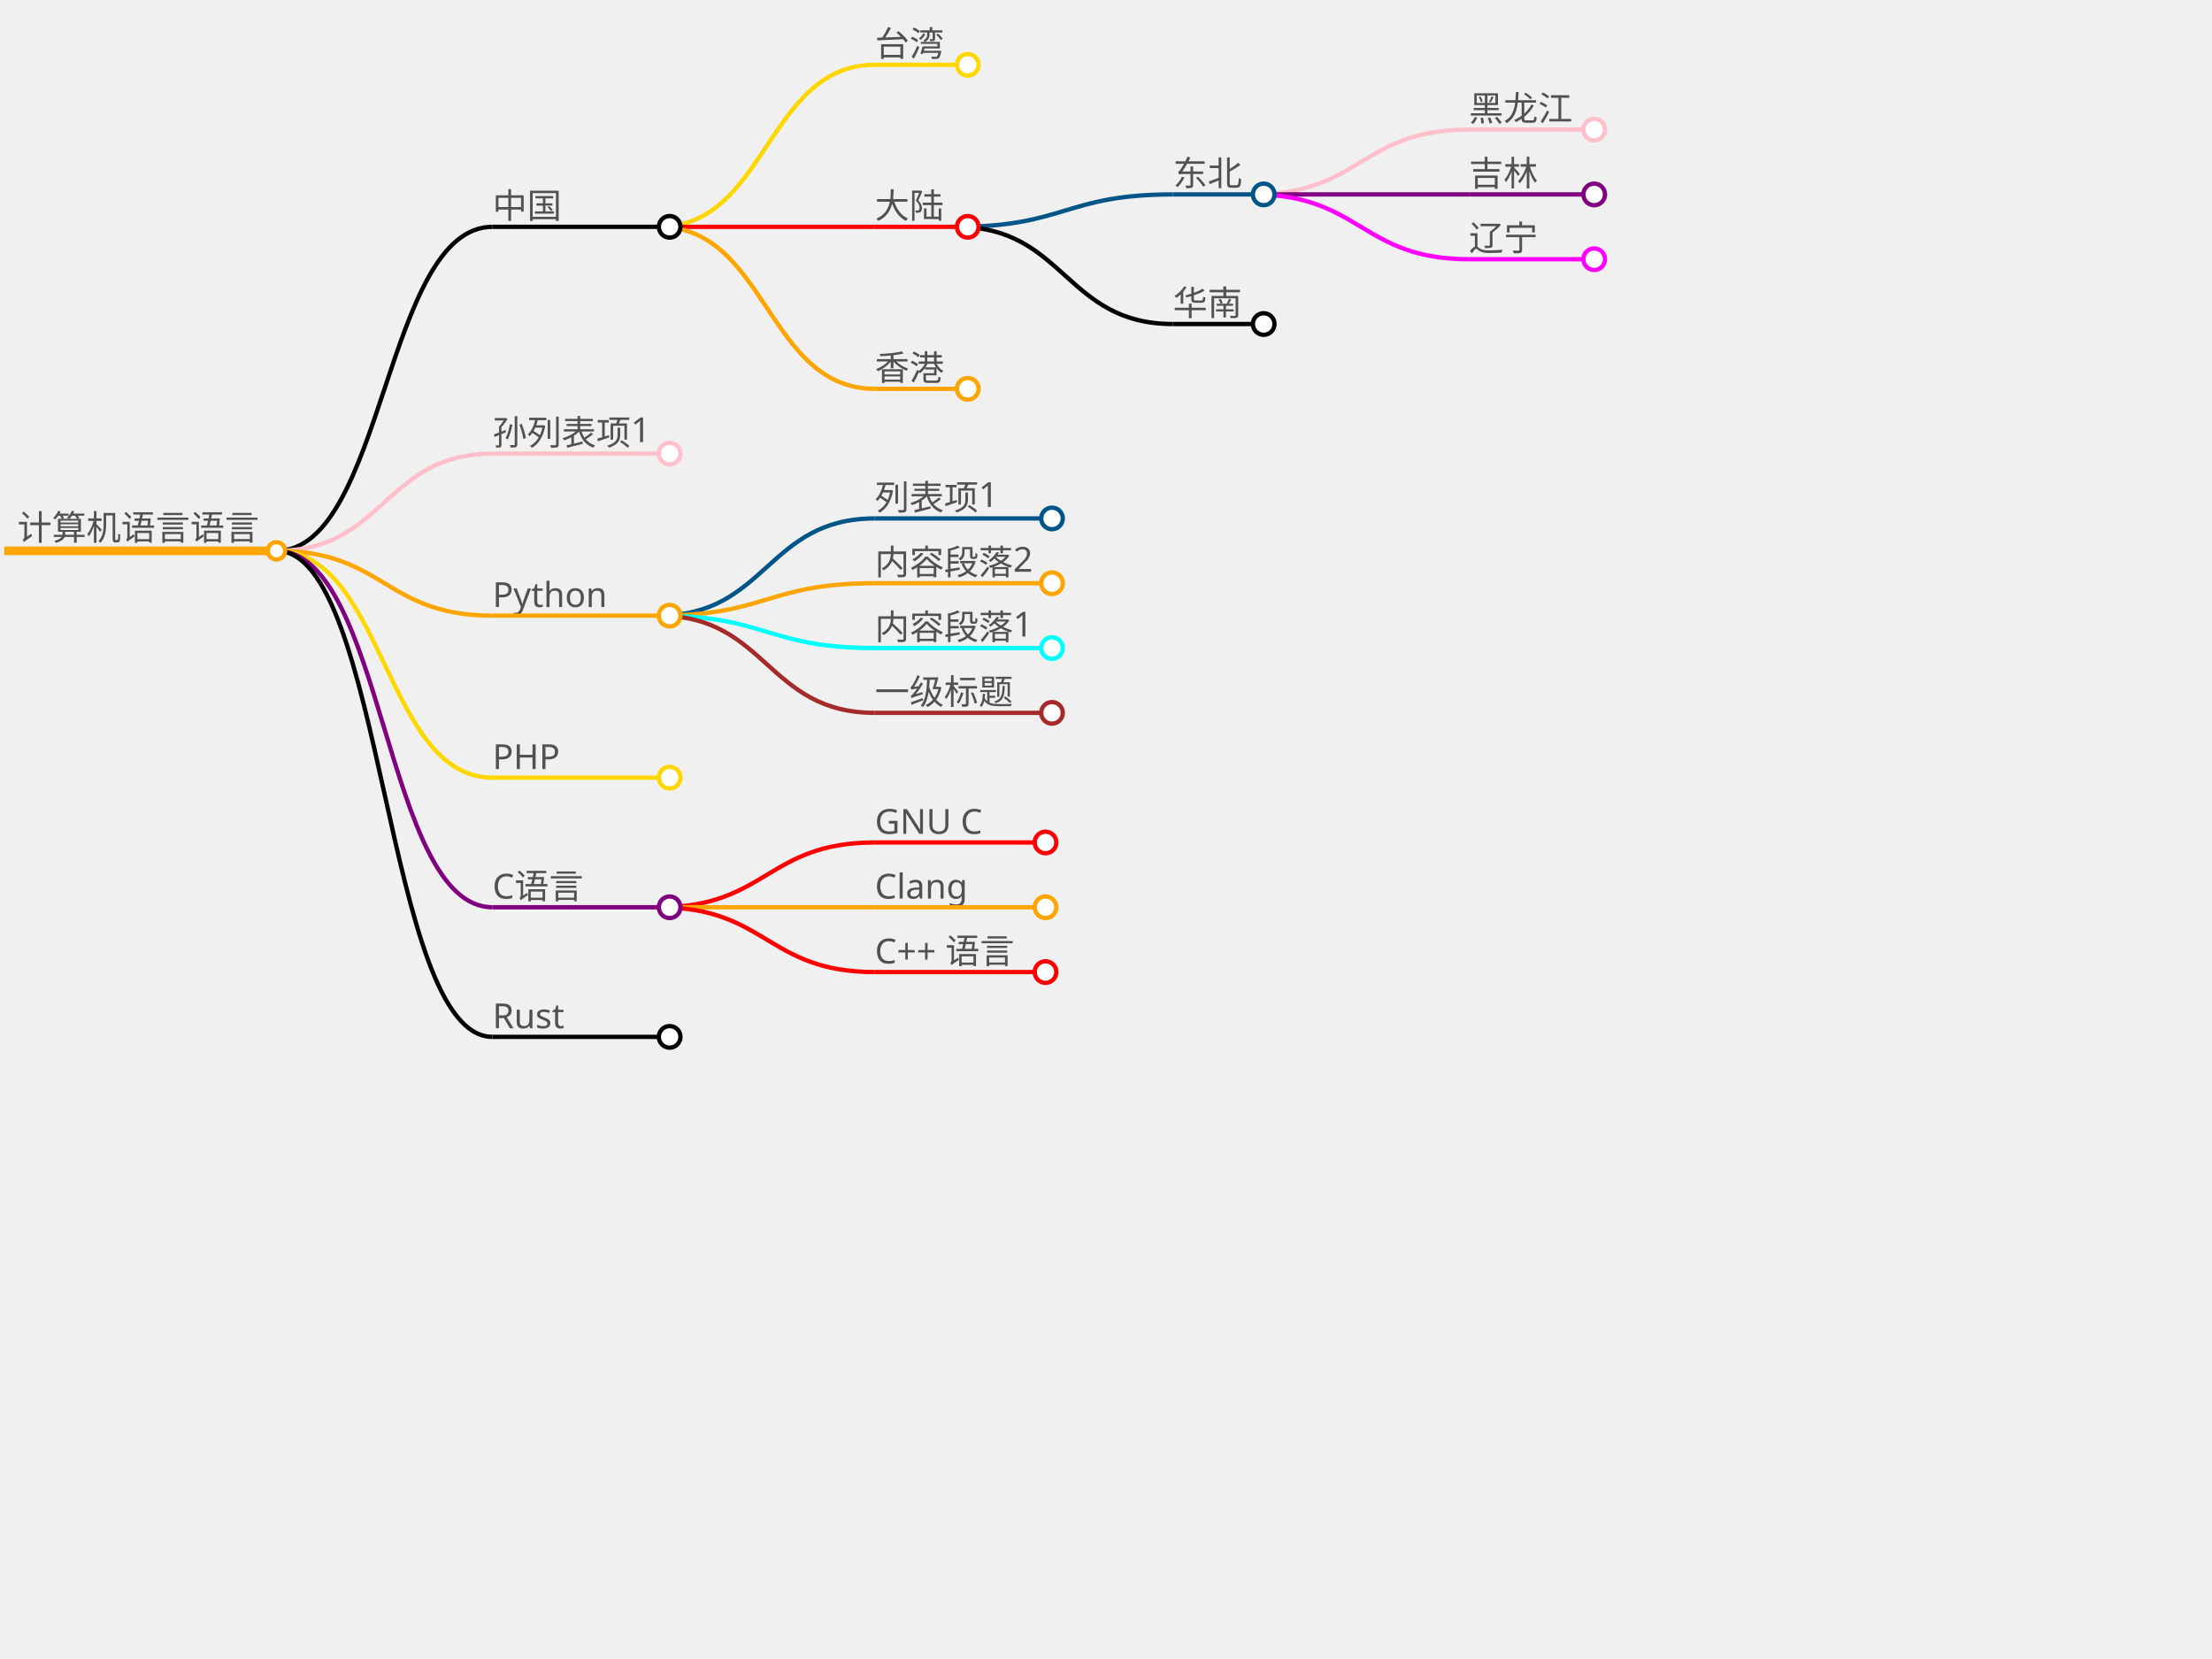
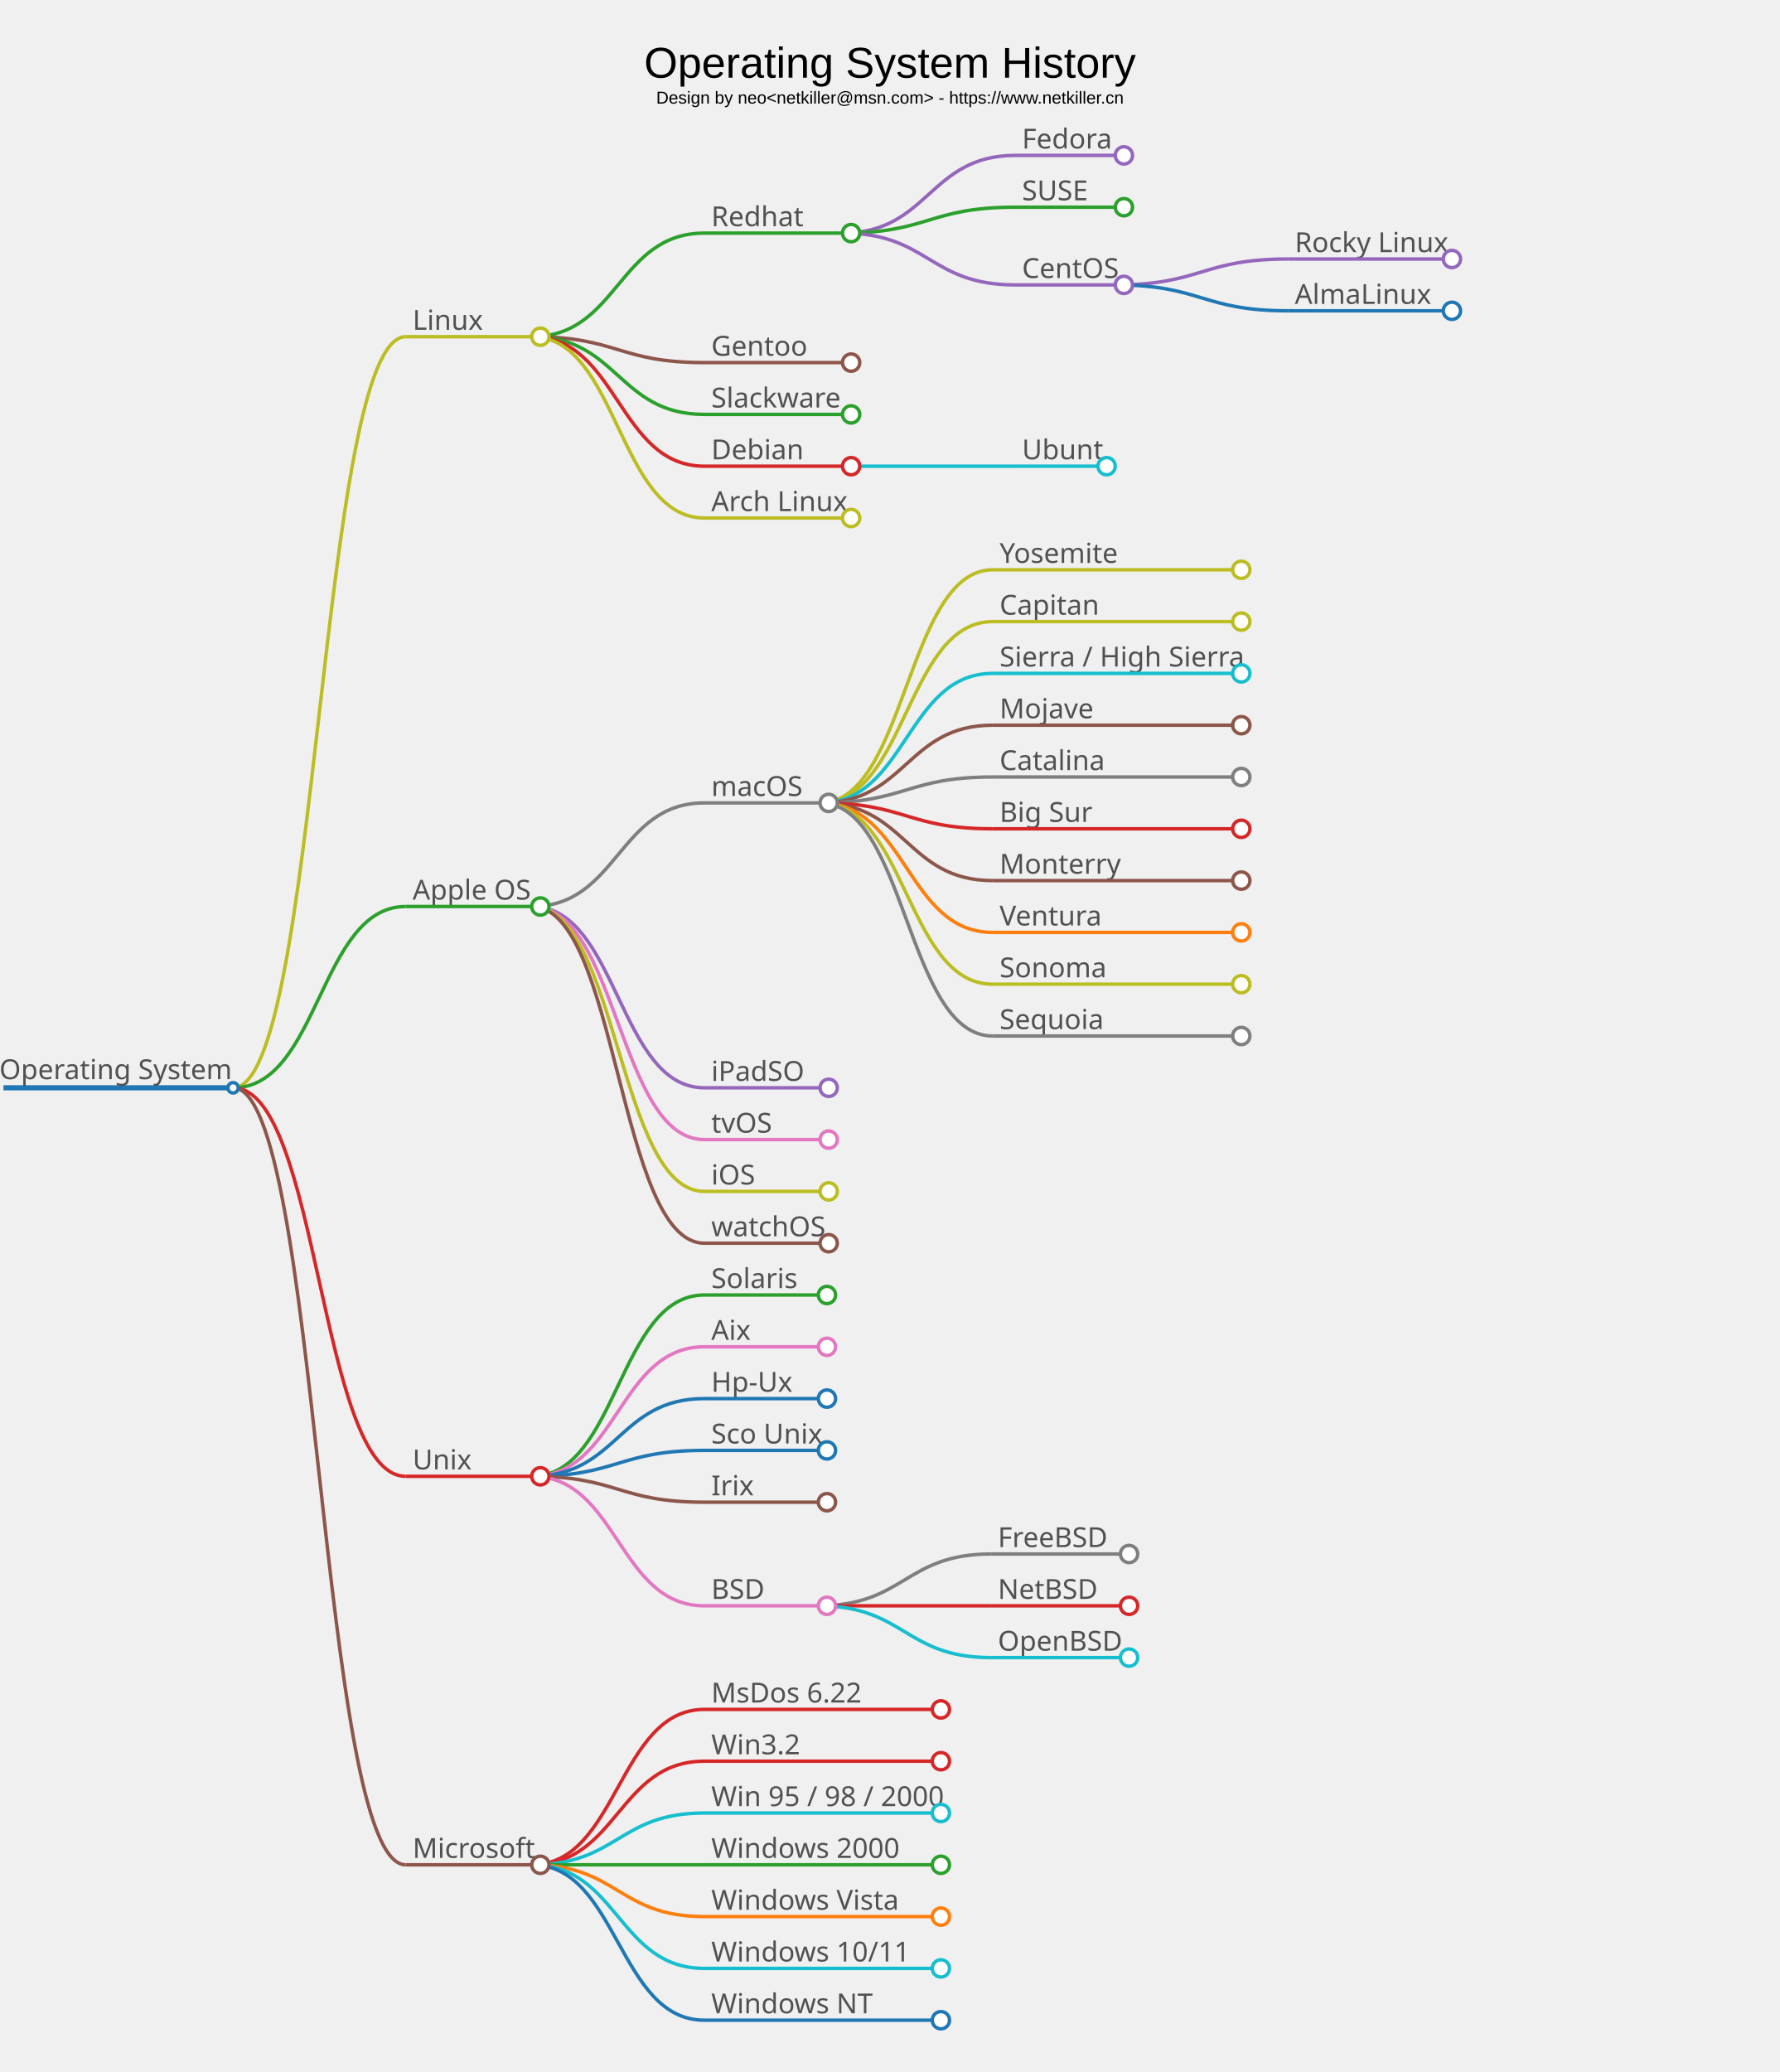
- <svg xmlns="http://www.w3.org/2000/svg" baseProfile="tiny" height="768" version="1.2" width="1024">
+ <svg xmlns="http://www.w3.org/2000/svg" baseProfile="tiny" height="1200" version="1.2" width="1031">
  <defs />
-   <path d="M580,90 C630.0,90 630.0,60 680,60" fill="none" stroke="pink" stroke-width="2" />
-   <text fill="#515151" font-family="Songti" font-size="16" text-anchor="start" x="680" y="56">黑龙江</text>
-   <line stroke="pink" stroke-width="2" x1="680" x2="738" y1="60" y2="60" />
-   <circle cx="738" cy="60" fill="white" r="5" stroke="pink" stroke-width="2" />
-   <path d="M580,90 C630.0,90 630.0,90 680,90" fill="none" stroke="purple" stroke-width="2" />
-   <text fill="#515151" font-family="Songti" font-size="16" text-anchor="start" x="680" y="86">吉林</text>
-   <line stroke="purple" stroke-width="2" x1="680" x2="738" y1="90" y2="90" />
-   <circle cx="738" cy="90" fill="white" r="5" stroke="purple" stroke-width="2" />
-   <path d="M580,90 C630.0,90 630.0,120 680,120" fill="none" stroke="magenta" stroke-width="2" />
-   <text fill="#515151" font-family="Songti" font-size="16" text-anchor="start" x="680" y="116">辽宁</text>
-   <line stroke="magenta" stroke-width="2" x1="680" x2="738" y1="120" y2="120" />
-   <circle cx="738" cy="120" fill="white" r="5" stroke="magenta" stroke-width="2" />
-   <path d="M443,105 C493.0,105 493.0,90 543,90" fill="none" stroke="#005588" stroke-width="2" />
-   <text fill="#515151" font-family="Songti" font-size="16" text-anchor="start" x="543" y="86">东北</text>
-   <line stroke="#005588" stroke-width="2" x1="543" x2="585" y1="90" y2="90" />
-   <circle cx="585" cy="90" fill="white" r="5" stroke="#005588" stroke-width="2" />
-   <path d="M443,105 C493.0,105 493.0,150 543,150" fill="none" stroke="black" stroke-width="2" />
-   <text fill="#515151" font-family="Songti" font-size="16" text-anchor="start" x="543" y="146">华南</text>
-   <line stroke="black" stroke-width="2" x1="543" x2="585" y1="150" y2="150" />
-   <circle cx="585" cy="150" fill="white" r="5" stroke="black" stroke-width="2" />
-   <path d="M305,105 C355.0,105 355.0,30 405,30" fill="none" stroke="gold" stroke-width="2" />
-   <text fill="#515151" font-family="Songti" font-size="16" text-anchor="start" x="405" y="26">台湾</text>
-   <line stroke="gold" stroke-width="2" x1="405" x2="448" y1="30" y2="30" />
-   <circle cx="448" cy="30" fill="white" r="5" stroke="gold" stroke-width="2" />
-   <path d="M305,105 C355.0,105 355.0,105 405,105" fill="none" stroke="red" stroke-width="2" />
-   <text fill="#515151" font-family="Songti" font-size="16" text-anchor="start" x="405" y="101">大陆</text>
-   <line stroke="red" stroke-width="2" x1="405" x2="448" y1="105" y2="105" />
-   <circle cx="448" cy="105" fill="white" r="5" stroke="red" stroke-width="2" />
-   <path d="M305,105 C355.0,105 355.0,180 405,180" fill="none" stroke="orange" stroke-width="2" />
-   <text fill="#515151" font-family="Songti" font-size="16" text-anchor="start" x="405" y="176">香港</text>
-   <line stroke="orange" stroke-width="2" x1="405" x2="448" y1="180" y2="180" />
-   <circle cx="448" cy="180" fill="white" r="5" stroke="orange" stroke-width="2" />
-   <path d="M305,285 C355.0,285 355.0,240 405,240" fill="none" stroke="#005588" stroke-width="2" />
-   <text fill="#515151" font-family="Songti" font-size="16" text-anchor="start" x="405" y="236">列表项1</text>
-   <line stroke="#005588" stroke-width="2" x1="405" x2="487" y1="240" y2="240" />
-   <circle cx="487" cy="240" fill="white" r="5" stroke="#005588" stroke-width="2" />
-   <path d="M305,285 C355.0,285 355.0,270 405,270" fill="none" stroke="orange" stroke-width="2" />
-   <text fill="#515151" font-family="Songti" font-size="16" text-anchor="start" x="405" y="266">内容段落2</text>
-   <line stroke="orange" stroke-width="2" x1="405" x2="487" y1="270" y2="270" />
-   <circle cx="487" cy="270" fill="white" r="5" stroke="orange" stroke-width="2" />
-   <path d="M305,285 C355.0,285 355.0,300 405,300" fill="none" stroke="cyan" stroke-width="2" />
-   <text fill="#515151" font-family="Songti" font-size="16" text-anchor="start" x="405" y="296">内容段落1</text>
-   <line stroke="cyan" stroke-width="2" x1="405" x2="487" y1="300" y2="300" />
-   <circle cx="487" cy="300" fill="white" r="5" stroke="cyan" stroke-width="2" />
-   <path d="M305,285 C355.0,285 355.0,330 405,330" fill="none" stroke="brown" stroke-width="2" />
-   <text fill="#515151" font-family="Songti" font-size="16" text-anchor="start" x="405" y="326">一级标题</text>
-   <line stroke="brown" stroke-width="2" x1="405" x2="487" y1="330" y2="330" />
-   <circle cx="487" cy="330" fill="white" r="5" stroke="brown" stroke-width="2" />
-   <path d="M305,420 C355.0,420 355.0,390 405,390" fill="none" stroke="red" stroke-width="2" />
-   <text fill="#515151" font-family="Songti" font-size="16" text-anchor="start" x="405" y="386">GNU C</text>
-   <line stroke="red" stroke-width="2" x1="405" x2="484" y1="390" y2="390" />
-   <circle cx="484" cy="390" fill="white" r="5" stroke="red" stroke-width="2" />
-   <path d="M305,420 C355.0,420 355.0,420 405,420" fill="none" stroke="orange" stroke-width="2" />
-   <text fill="#515151" font-family="Songti" font-size="16" text-anchor="start" x="405" y="416">Clang</text>
-   <line stroke="orange" stroke-width="2" x1="405" x2="484" y1="420" y2="420" />
-   <circle cx="484" cy="420" fill="white" r="5" stroke="orange" stroke-width="2" />
-   <path d="M305,420 C355.0,420 355.0,450 405,450" fill="none" stroke="red" stroke-width="2" />
-   <text fill="#515151" font-family="Songti" font-size="16" text-anchor="start" x="405" y="446">C++ 语言</text>
-   <line stroke="red" stroke-width="2" x1="405" x2="484" y1="450" y2="450" />
-   <circle cx="484" cy="450" fill="white" r="5" stroke="red" stroke-width="2" />
-   <path d="M128,255 C178.0,255 178.0,105 228,105" fill="none" stroke="black" stroke-width="2" />
-   <text fill="#515151" font-family="Songti" font-size="16" text-anchor="start" x="228" y="101">中国</text>
-   <line stroke="black" stroke-width="2" x1="228" x2="310" y1="105" y2="105" />
-   <circle cx="310" cy="105" fill="white" r="5" stroke="black" stroke-width="2" />
-   <path d="M128,255 C178.0,255 178.0,210 228,210" fill="none" stroke="pink" stroke-width="2" />
-   <text fill="#515151" font-family="Songti" font-size="16" text-anchor="start" x="228" y="206">孙列表项1</text>
-   <line stroke="pink" stroke-width="2" x1="228" x2="310" y1="210" y2="210" />
-   <circle cx="310" cy="210" fill="white" r="5" stroke="pink" stroke-width="2" />
-   <path d="M128,255 C178.0,255 178.0,285 228,285" fill="none" stroke="orange" stroke-width="2" />
-   <text fill="#515151" font-family="Songti" font-size="16" text-anchor="start" x="228" y="281">Python</text>
-   <line stroke="orange" stroke-width="2" x1="228" x2="310" y1="285" y2="285" />
-   <circle cx="310" cy="285" fill="white" r="5" stroke="orange" stroke-width="2" />
-   <path d="M128,255 C178.0,255 178.0,360 228,360" fill="none" stroke="gold" stroke-width="2" />
-   <text fill="#515151" font-family="Songti" font-size="16" text-anchor="start" x="228" y="356">PHP</text>
-   <line stroke="gold" stroke-width="2" x1="228" x2="310" y1="360" y2="360" />
-   <circle cx="310" cy="360" fill="white" r="5" stroke="gold" stroke-width="2" />
-   <path d="M128,255 C178.0,255 178.0,420 228,420" fill="none" stroke="purple" stroke-width="2" />
-   <text fill="#515151" font-family="Songti" font-size="16" text-anchor="start" x="228" y="416">C语言</text>
-   <line stroke="purple" stroke-width="2" x1="228" x2="310" y1="420" y2="420" />
-   <circle cx="310" cy="420" fill="white" r="5" stroke="purple" stroke-width="2" />
-   <path d="M128,255 C178.0,255 178.0,480 228,480" fill="none" stroke="black" stroke-width="2" />
-   <text fill="#515151" font-family="Songti" font-size="16" text-anchor="start" x="228" y="476">Rust</text>
-   <line stroke="black" stroke-width="2" x1="228" x2="310" y1="480" y2="480" />
-   <circle cx="310" cy="480" fill="white" r="5" stroke="black" stroke-width="2" />
-   <line fill="lightgreen" stroke="orange" stroke-width="4" x1="2" x2="128" y1="255" y2="255" />
-   <circle cx="128" cy="255" fill="white" r="4" stroke="orange" stroke-width="2" />
-   <text fill="#515151" font-family="Songti" font-size="16" text-anchor="middle" x="64" y="250">计算机语言语言</text>
+   <text font-family="Arial" font-size="25" text-anchor="middle" x="515.5" y="45">Operating System History</text>
+   <text font-family="Arial" font-size="10" text-anchor="middle" x="515.5" y="60">Design by neo&lt;netkiller@msn.com&gt; - https://www.netkiller.cn</text>
+   <path d="M646,165 C696.0,165 696.0,150 746,150" fill="none" stroke="#9467bd" stroke-width="2" />
+   <text fill="#515151" font-family="Songti" font-size="16" text-anchor="start" x="750" y="146">Rocky Linux</text>
+   <line stroke="#9467bd" stroke-width="2" x1="746" x2="841" y1="150" y2="150" />
+   <circle cx="841" cy="150" fill="white" r="5" stroke="#9467bd" stroke-width="2" />
+   <path d="M646,165 C696.0,165 696.0,180 746,180" fill="none" stroke="#1f77b4" stroke-width="2" />
+   <text fill="#515151" font-family="Songti" font-size="16" text-anchor="start" x="750" y="176">AlmaLinux</text>
+   <line stroke="#1f77b4" stroke-width="2" x1="746" x2="841" y1="180" y2="180" />
+   <circle cx="841" cy="180" fill="white" r="5" stroke="#1f77b4" stroke-width="2" />
+   <path d="M488,135 C538.0,135 538.0,90 588,90" fill="none" stroke="#9467bd" stroke-width="2" />
+   <text fill="#515151" font-family="Songti" font-size="16" text-anchor="start" x="592" y="86">Fedora</text>
+   <line stroke="#9467bd" stroke-width="2" x1="588" x2="651" y1="90" y2="90" />
+   <circle cx="651" cy="90" fill="white" r="5" stroke="#9467bd" stroke-width="2" />
+   <path d="M488,135 C538.0,135 538.0,120 588,120" fill="none" stroke="#2ca02c" stroke-width="2" />
+   <text fill="#515151" font-family="Songti" font-size="16" text-anchor="start" x="592" y="116">SUSE</text>
+   <line stroke="#2ca02c" stroke-width="2" x1="588" x2="651" y1="120" y2="120" />
+   <circle cx="651" cy="120" fill="white" r="5" stroke="#2ca02c" stroke-width="2" />
+   <path d="M488,135 C538.0,135 538.0,165 588,165" fill="none" stroke="#9467bd" stroke-width="2" />
+   <text fill="#515151" font-family="Songti" font-size="16" text-anchor="start" x="592" y="161">CentOS</text>
+   <line stroke="#9467bd" stroke-width="2" x1="588" x2="651" y1="165" y2="165" />
+   <circle cx="651" cy="165" fill="white" r="5" stroke="#9467bd" stroke-width="2" />
+   <path d="M488,270 C538.0,270 538.0,270 588,270" fill="none" stroke="#17becf" stroke-width="2" />
+   <text fill="#515151" font-family="Songti" font-size="16" text-anchor="start" x="592" y="266">Ubunt</text>
+   <line stroke="#17becf" stroke-width="2" x1="588" x2="641" y1="270" y2="270" />
+   <circle cx="641" cy="270" fill="white" r="5" stroke="#17becf" stroke-width="2" />
+   <path d="M308,195 C358.0,195 358.0,135 408,135" fill="none" stroke="#2ca02c" stroke-width="2" />
+   <text fill="#515151" font-family="Songti" font-size="16" text-anchor="start" x="412" y="131">Redhat</text>
+   <line stroke="#2ca02c" stroke-width="2" x1="408" x2="493" y1="135" y2="135" />
+   <circle cx="493" cy="135" fill="white" r="5" stroke="#2ca02c" stroke-width="2" />
+   <path d="M308,195 C358.0,195 358.0,210 408,210" fill="none" stroke="#8c564b" stroke-width="2" />
+   <text fill="#515151" font-family="Songti" font-size="16" text-anchor="start" x="412" y="206">Gentoo</text>
+   <line stroke="#8c564b" stroke-width="2" x1="408" x2="493" y1="210" y2="210" />
+   <circle cx="493" cy="210" fill="white" r="5" stroke="#8c564b" stroke-width="2" />
+   <path d="M308,195 C358.0,195 358.0,240 408,240" fill="none" stroke="#2ca02c" stroke-width="2" />
+   <text fill="#515151" font-family="Songti" font-size="16" text-anchor="start" x="412" y="236">Slackware</text>
+   <line stroke="#2ca02c" stroke-width="2" x1="408" x2="493" y1="240" y2="240" />
+   <circle cx="493" cy="240" fill="white" r="5" stroke="#2ca02c" stroke-width="2" />
+   <path d="M308,195 C358.0,195 358.0,270 408,270" fill="none" stroke="#d62728" stroke-width="2" />
+   <text fill="#515151" font-family="Songti" font-size="16" text-anchor="start" x="412" y="266">Debian</text>
+   <line stroke="#d62728" stroke-width="2" x1="408" x2="493" y1="270" y2="270" />
+   <circle cx="493" cy="270" fill="white" r="5" stroke="#d62728" stroke-width="2" />
+   <path d="M308,195 C358.0,195 358.0,300 408,300" fill="none" stroke="#bcbd22" stroke-width="2" />
+   <text fill="#515151" font-family="Songti" font-size="16" text-anchor="start" x="412" y="296">Arch Linux</text>
+   <line stroke="#bcbd22" stroke-width="2" x1="408" x2="493" y1="300" y2="300" />
+   <circle cx="493" cy="300" fill="white" r="5" stroke="#bcbd22" stroke-width="2" />
+   <path d="M475,465 C525.0,465 525.0,330 575,330" fill="none" stroke="#bcbd22" stroke-width="2" />
+   <text fill="#515151" font-family="Songti" font-size="16" text-anchor="start" x="579" y="326">Yosemite</text>
+   <line stroke="#bcbd22" stroke-width="2" x1="575" x2="719" y1="330" y2="330" />
+   <circle cx="719" cy="330" fill="white" r="5" stroke="#bcbd22" stroke-width="2" />
+   <path d="M475,465 C525.0,465 525.0,360 575,360" fill="none" stroke="#bcbd22" stroke-width="2" />
+   <text fill="#515151" font-family="Songti" font-size="16" text-anchor="start" x="579" y="356">Capitan</text>
+   <line stroke="#bcbd22" stroke-width="2" x1="575" x2="719" y1="360" y2="360" />
+   <circle cx="719" cy="360" fill="white" r="5" stroke="#bcbd22" stroke-width="2" />
+   <path d="M475,465 C525.0,465 525.0,390 575,390" fill="none" stroke="#17becf" stroke-width="2" />
+   <text fill="#515151" font-family="Songti" font-size="16" text-anchor="start" x="579" y="386">Sierra / High Sierra</text>
+   <line stroke="#17becf" stroke-width="2" x1="575" x2="719" y1="390" y2="390" />
+   <circle cx="719" cy="390" fill="white" r="5" stroke="#17becf" stroke-width="2" />
+   <path d="M475,465 C525.0,465 525.0,420 575,420" fill="none" stroke="#8c564b" stroke-width="2" />
+   <text fill="#515151" font-family="Songti" font-size="16" text-anchor="start" x="579" y="416">Mojave</text>
+   <line stroke="#8c564b" stroke-width="2" x1="575" x2="719" y1="420" y2="420" />
+   <circle cx="719" cy="420" fill="white" r="5" stroke="#8c564b" stroke-width="2" />
+   <path d="M475,465 C525.0,465 525.0,450 575,450" fill="none" stroke="#7f7f7f" stroke-width="2" />
+   <text fill="#515151" font-family="Songti" font-size="16" text-anchor="start" x="579" y="446">Catalina</text>
+   <line stroke="#7f7f7f" stroke-width="2" x1="575" x2="719" y1="450" y2="450" />
+   <circle cx="719" cy="450" fill="white" r="5" stroke="#7f7f7f" stroke-width="2" />
+   <path d="M475,465 C525.0,465 525.0,480 575,480" fill="none" stroke="#d62728" stroke-width="2" />
+   <text fill="#515151" font-family="Songti" font-size="16" text-anchor="start" x="579" y="476">Big Sur</text>
+   <line stroke="#d62728" stroke-width="2" x1="575" x2="719" y1="480" y2="480" />
+   <circle cx="719" cy="480" fill="white" r="5" stroke="#d62728" stroke-width="2" />
+   <path d="M475,465 C525.0,465 525.0,510 575,510" fill="none" stroke="#8c564b" stroke-width="2" />
+   <text fill="#515151" font-family="Songti" font-size="16" text-anchor="start" x="579" y="506">Monterry</text>
+   <line stroke="#8c564b" stroke-width="2" x1="575" x2="719" y1="510" y2="510" />
+   <circle cx="719" cy="510" fill="white" r="5" stroke="#8c564b" stroke-width="2" />
+   <path d="M475,465 C525.0,465 525.0,540 575,540" fill="none" stroke="#ff7f0e" stroke-width="2" />
+   <text fill="#515151" font-family="Songti" font-size="16" text-anchor="start" x="579" y="536">Ventura</text>
+   <line stroke="#ff7f0e" stroke-width="2" x1="575" x2="719" y1="540" y2="540" />
+   <circle cx="719" cy="540" fill="white" r="5" stroke="#ff7f0e" stroke-width="2" />
+   <path d="M475,465 C525.0,465 525.0,570 575,570" fill="none" stroke="#bcbd22" stroke-width="2" />
+   <text fill="#515151" font-family="Songti" font-size="16" text-anchor="start" x="579" y="566">Sonoma</text>
+   <line stroke="#bcbd22" stroke-width="2" x1="575" x2="719" y1="570" y2="570" />
+   <circle cx="719" cy="570" fill="white" r="5" stroke="#bcbd22" stroke-width="2" />
+   <path d="M475,465 C525.0,465 525.0,600 575,600" fill="none" stroke="#7f7f7f" stroke-width="2" />
+   <text fill="#515151" font-family="Songti" font-size="16" text-anchor="start" x="579" y="596">Sequoia</text>
+   <line stroke="#7f7f7f" stroke-width="2" x1="575" x2="719" y1="600" y2="600" />
+   <circle cx="719" cy="600" fill="white" r="5" stroke="#7f7f7f" stroke-width="2" />
+   <path d="M308,525 C358.0,525 358.0,465 408,465" fill="none" stroke="#7f7f7f" stroke-width="2" />
+   <text fill="#515151" font-family="Songti" font-size="16" text-anchor="start" x="412" y="461">macOS</text>
+   <line stroke="#7f7f7f" stroke-width="2" x1="408" x2="480" y1="465" y2="465" />
+   <circle cx="480" cy="465" fill="white" r="5" stroke="#7f7f7f" stroke-width="2" />
+   <path d="M308,525 C358.0,525 358.0,630 408,630" fill="none" stroke="#9467bd" stroke-width="2" />
+   <text fill="#515151" font-family="Songti" font-size="16" text-anchor="start" x="412" y="626">iPadSO</text>
+   <line stroke="#9467bd" stroke-width="2" x1="408" x2="480" y1="630" y2="630" />
+   <circle cx="480" cy="630" fill="white" r="5" stroke="#9467bd" stroke-width="2" />
+   <path d="M308,525 C358.0,525 358.0,660 408,660" fill="none" stroke="#e377c2" stroke-width="2" />
+   <text fill="#515151" font-family="Songti" font-size="16" text-anchor="start" x="412" y="656">tvOS</text>
+   <line stroke="#e377c2" stroke-width="2" x1="408" x2="480" y1="660" y2="660" />
+   <circle cx="480" cy="660" fill="white" r="5" stroke="#e377c2" stroke-width="2" />
+   <path d="M308,525 C358.0,525 358.0,690 408,690" fill="none" stroke="#bcbd22" stroke-width="2" />
+   <text fill="#515151" font-family="Songti" font-size="16" text-anchor="start" x="412" y="686">iOS</text>
+   <line stroke="#bcbd22" stroke-width="2" x1="408" x2="480" y1="690" y2="690" />
+   <circle cx="480" cy="690" fill="white" r="5" stroke="#bcbd22" stroke-width="2" />
+   <path d="M308,525 C358.0,525 358.0,720 408,720" fill="none" stroke="#8c564b" stroke-width="2" />
+   <text fill="#515151" font-family="Songti" font-size="16" text-anchor="start" x="412" y="716">watchOS</text>
+   <line stroke="#8c564b" stroke-width="2" x1="408" x2="480" y1="720" y2="720" />
+   <circle cx="480" cy="720" fill="white" r="5" stroke="#8c564b" stroke-width="2" />
+   <path d="M474,930 C524.0,930 524.0,900 574,900" fill="none" stroke="#7f7f7f" stroke-width="2" />
+   <text fill="#515151" font-family="Songti" font-size="16" text-anchor="start" x="578" y="896">FreeBSD</text>
+   <line stroke="#7f7f7f" stroke-width="2" x1="574" x2="654" y1="900" y2="900" />
+   <circle cx="654" cy="900" fill="white" r="5" stroke="#7f7f7f" stroke-width="2" />
+   <path d="M474,930 C524.0,930 524.0,930 574,930" fill="none" stroke="#d62728" stroke-width="2" />
+   <text fill="#515151" font-family="Songti" font-size="16" text-anchor="start" x="578" y="926">NetBSD</text>
+   <line stroke="#d62728" stroke-width="2" x1="574" x2="654" y1="930" y2="930" />
+   <circle cx="654" cy="930" fill="white" r="5" stroke="#d62728" stroke-width="2" />
+   <path d="M474,930 C524.0,930 524.0,960 574,960" fill="none" stroke="#17becf" stroke-width="2" />
+   <text fill="#515151" font-family="Songti" font-size="16" text-anchor="start" x="578" y="956">OpenBSD</text>
+   <line stroke="#17becf" stroke-width="2" x1="574" x2="654" y1="960" y2="960" />
+   <circle cx="654" cy="960" fill="white" r="5" stroke="#17becf" stroke-width="2" />
+   <path d="M308,855 C358.0,855 358.0,750 408,750" fill="none" stroke="#2ca02c" stroke-width="2" />
+   <text fill="#515151" font-family="Songti" font-size="16" text-anchor="start" x="412" y="746">Solaris</text>
+   <line stroke="#2ca02c" stroke-width="2" x1="408" x2="479" y1="750" y2="750" />
+   <circle cx="479" cy="750" fill="white" r="5" stroke="#2ca02c" stroke-width="2" />
+   <path d="M308,855 C358.0,855 358.0,780 408,780" fill="none" stroke="#e377c2" stroke-width="2" />
+   <text fill="#515151" font-family="Songti" font-size="16" text-anchor="start" x="412" y="776">Aix</text>
+   <line stroke="#e377c2" stroke-width="2" x1="408" x2="479" y1="780" y2="780" />
+   <circle cx="479" cy="780" fill="white" r="5" stroke="#e377c2" stroke-width="2" />
+   <path d="M308,855 C358.0,855 358.0,810 408,810" fill="none" stroke="#1f77b4" stroke-width="2" />
+   <text fill="#515151" font-family="Songti" font-size="16" text-anchor="start" x="412" y="806">Hp-Ux</text>
+   <line stroke="#1f77b4" stroke-width="2" x1="408" x2="479" y1="810" y2="810" />
+   <circle cx="479" cy="810" fill="white" r="5" stroke="#1f77b4" stroke-width="2" />
+   <path d="M308,855 C358.0,855 358.0,840 408,840" fill="none" stroke="#1f77b4" stroke-width="2" />
+   <text fill="#515151" font-family="Songti" font-size="16" text-anchor="start" x="412" y="836">Sco Unix</text>
+   <line stroke="#1f77b4" stroke-width="2" x1="408" x2="479" y1="840" y2="840" />
+   <circle cx="479" cy="840" fill="white" r="5" stroke="#1f77b4" stroke-width="2" />
+   <path d="M308,855 C358.0,855 358.0,870 408,870" fill="none" stroke="#8c564b" stroke-width="2" />
+   <text fill="#515151" font-family="Songti" font-size="16" text-anchor="start" x="412" y="866">Irix</text>
+   <line stroke="#8c564b" stroke-width="2" x1="408" x2="479" y1="870" y2="870" />
+   <circle cx="479" cy="870" fill="white" r="5" stroke="#8c564b" stroke-width="2" />
+   <path d="M308,855 C358.0,855 358.0,930 408,930" fill="none" stroke="#e377c2" stroke-width="2" />
+   <text fill="#515151" font-family="Songti" font-size="16" text-anchor="start" x="412" y="926">BSD</text>
+   <line stroke="#e377c2" stroke-width="2" x1="408" x2="479" y1="930" y2="930" />
+   <circle cx="479" cy="930" fill="white" r="5" stroke="#e377c2" stroke-width="2" />
+   <path d="M308,1080 C358.0,1080 358.0,990 408,990" fill="none" stroke="#d62728" stroke-width="2" />
+   <text fill="#515151" font-family="Songti" font-size="16" text-anchor="start" x="412" y="986">MsDos 6.22</text>
+   <line stroke="#d62728" stroke-width="2" x1="408" x2="545" y1="990" y2="990" />
+   <circle cx="545" cy="990" fill="white" r="5" stroke="#d62728" stroke-width="2" />
+   <path d="M308,1080 C358.0,1080 358.0,1020 408,1020" fill="none" stroke="#d62728" stroke-width="2" />
+   <text fill="#515151" font-family="Songti" font-size="16" text-anchor="start" x="412" y="1016">Win3.2</text>
+   <line stroke="#d62728" stroke-width="2" x1="408" x2="545" y1="1020" y2="1020" />
+   <circle cx="545" cy="1020" fill="white" r="5" stroke="#d62728" stroke-width="2" />
+   <path d="M308,1080 C358.0,1080 358.0,1050 408,1050" fill="none" stroke="#17becf" stroke-width="2" />
+   <text fill="#515151" font-family="Songti" font-size="16" text-anchor="start" x="412" y="1046">Win 95 / 98 / 2000</text>
+   <line stroke="#17becf" stroke-width="2" x1="408" x2="545" y1="1050" y2="1050" />
+   <circle cx="545" cy="1050" fill="white" r="5" stroke="#17becf" stroke-width="2" />
+   <path d="M308,1080 C358.0,1080 358.0,1080 408,1080" fill="none" stroke="#2ca02c" stroke-width="2" />
+   <text fill="#515151" font-family="Songti" font-size="16" text-anchor="start" x="412" y="1076">Windows 2000</text>
+   <line stroke="#2ca02c" stroke-width="2" x1="408" x2="545" y1="1080" y2="1080" />
+   <circle cx="545" cy="1080" fill="white" r="5" stroke="#2ca02c" stroke-width="2" />
+   <path d="M308,1080 C358.0,1080 358.0,1110 408,1110" fill="none" stroke="#ff7f0e" stroke-width="2" />
+   <text fill="#515151" font-family="Songti" font-size="16" text-anchor="start" x="412" y="1106">Windows Vista</text>
+   <line stroke="#ff7f0e" stroke-width="2" x1="408" x2="545" y1="1110" y2="1110" />
+   <circle cx="545" cy="1110" fill="white" r="5" stroke="#ff7f0e" stroke-width="2" />
+   <path d="M308,1080 C358.0,1080 358.0,1140 408,1140" fill="none" stroke="#17becf" stroke-width="2" />
+   <text fill="#515151" font-family="Songti" font-size="16" text-anchor="start" x="412" y="1136">Windows 10/11</text>
+   <line stroke="#17becf" stroke-width="2" x1="408" x2="545" y1="1140" y2="1140" />
+   <circle cx="545" cy="1140" fill="white" r="5" stroke="#17becf" stroke-width="2" />
+   <path d="M308,1080 C358.0,1080 358.0,1170 408,1170" fill="none" stroke="#1f77b4" stroke-width="2" />
+   <text fill="#515151" font-family="Songti" font-size="16" text-anchor="start" x="412" y="1166">Windows NT</text>
+   <line stroke="#1f77b4" stroke-width="2" x1="408" x2="545" y1="1170" y2="1170" />
+   <circle cx="545" cy="1170" fill="white" r="5" stroke="#1f77b4" stroke-width="2" />
+   <path d="M135,630 C185.0,630 185.0,195 235,195" fill="none" stroke="#bcbd22" stroke-width="2" />
+   <text fill="#515151" font-family="Songti" font-size="16" text-anchor="start" x="239" y="191">Linux</text>
+   <line stroke="#bcbd22" stroke-width="2" x1="235" x2="313" y1="195" y2="195" />
+   <circle cx="313" cy="195" fill="white" r="5" stroke="#bcbd22" stroke-width="2" />
+   <path d="M135,630 C185.0,630 185.0,525 235,525" fill="none" stroke="#2ca02c" stroke-width="2" />
+   <text fill="#515151" font-family="Songti" font-size="16" text-anchor="start" x="239" y="521">Apple OS</text>
+   <line stroke="#2ca02c" stroke-width="2" x1="235" x2="313" y1="525" y2="525" />
+   <circle cx="313" cy="525" fill="white" r="5" stroke="#2ca02c" stroke-width="2" />
+   <path d="M135,630 C185.0,630 185.0,855 235,855" fill="none" stroke="#d62728" stroke-width="2" />
+   <text fill="#515151" font-family="Songti" font-size="16" text-anchor="start" x="239" y="851">Unix</text>
+   <line stroke="#d62728" stroke-width="2" x1="235" x2="313" y1="855" y2="855" />
+   <circle cx="313" cy="855" fill="white" r="5" stroke="#d62728" stroke-width="2" />
+   <path d="M135,630 C185.0,630 185.0,1080 235,1080" fill="none" stroke="#8c564b" stroke-width="2" />
+   <text fill="#515151" font-family="Songti" font-size="16" text-anchor="start" x="239" y="1076">Microsoft</text>
+   <line stroke="#8c564b" stroke-width="2" x1="235" x2="313" y1="1080" y2="1080" />
+   <circle cx="313" cy="1080" fill="white" r="5" stroke="#8c564b" stroke-width="2" />
+   <line stroke="#1f77b4" stroke-width="3" x1="2" x2="135" y1="630" y2="630" />
+   <circle cx="135" cy="630" fill="white" r="3" stroke="#1f77b4" stroke-width="2" />
+   <text fill="#515151" font-family="Songti" font-size="16" text-anchor="middle" x="67" y="625">Operating System</text>
</svg>
